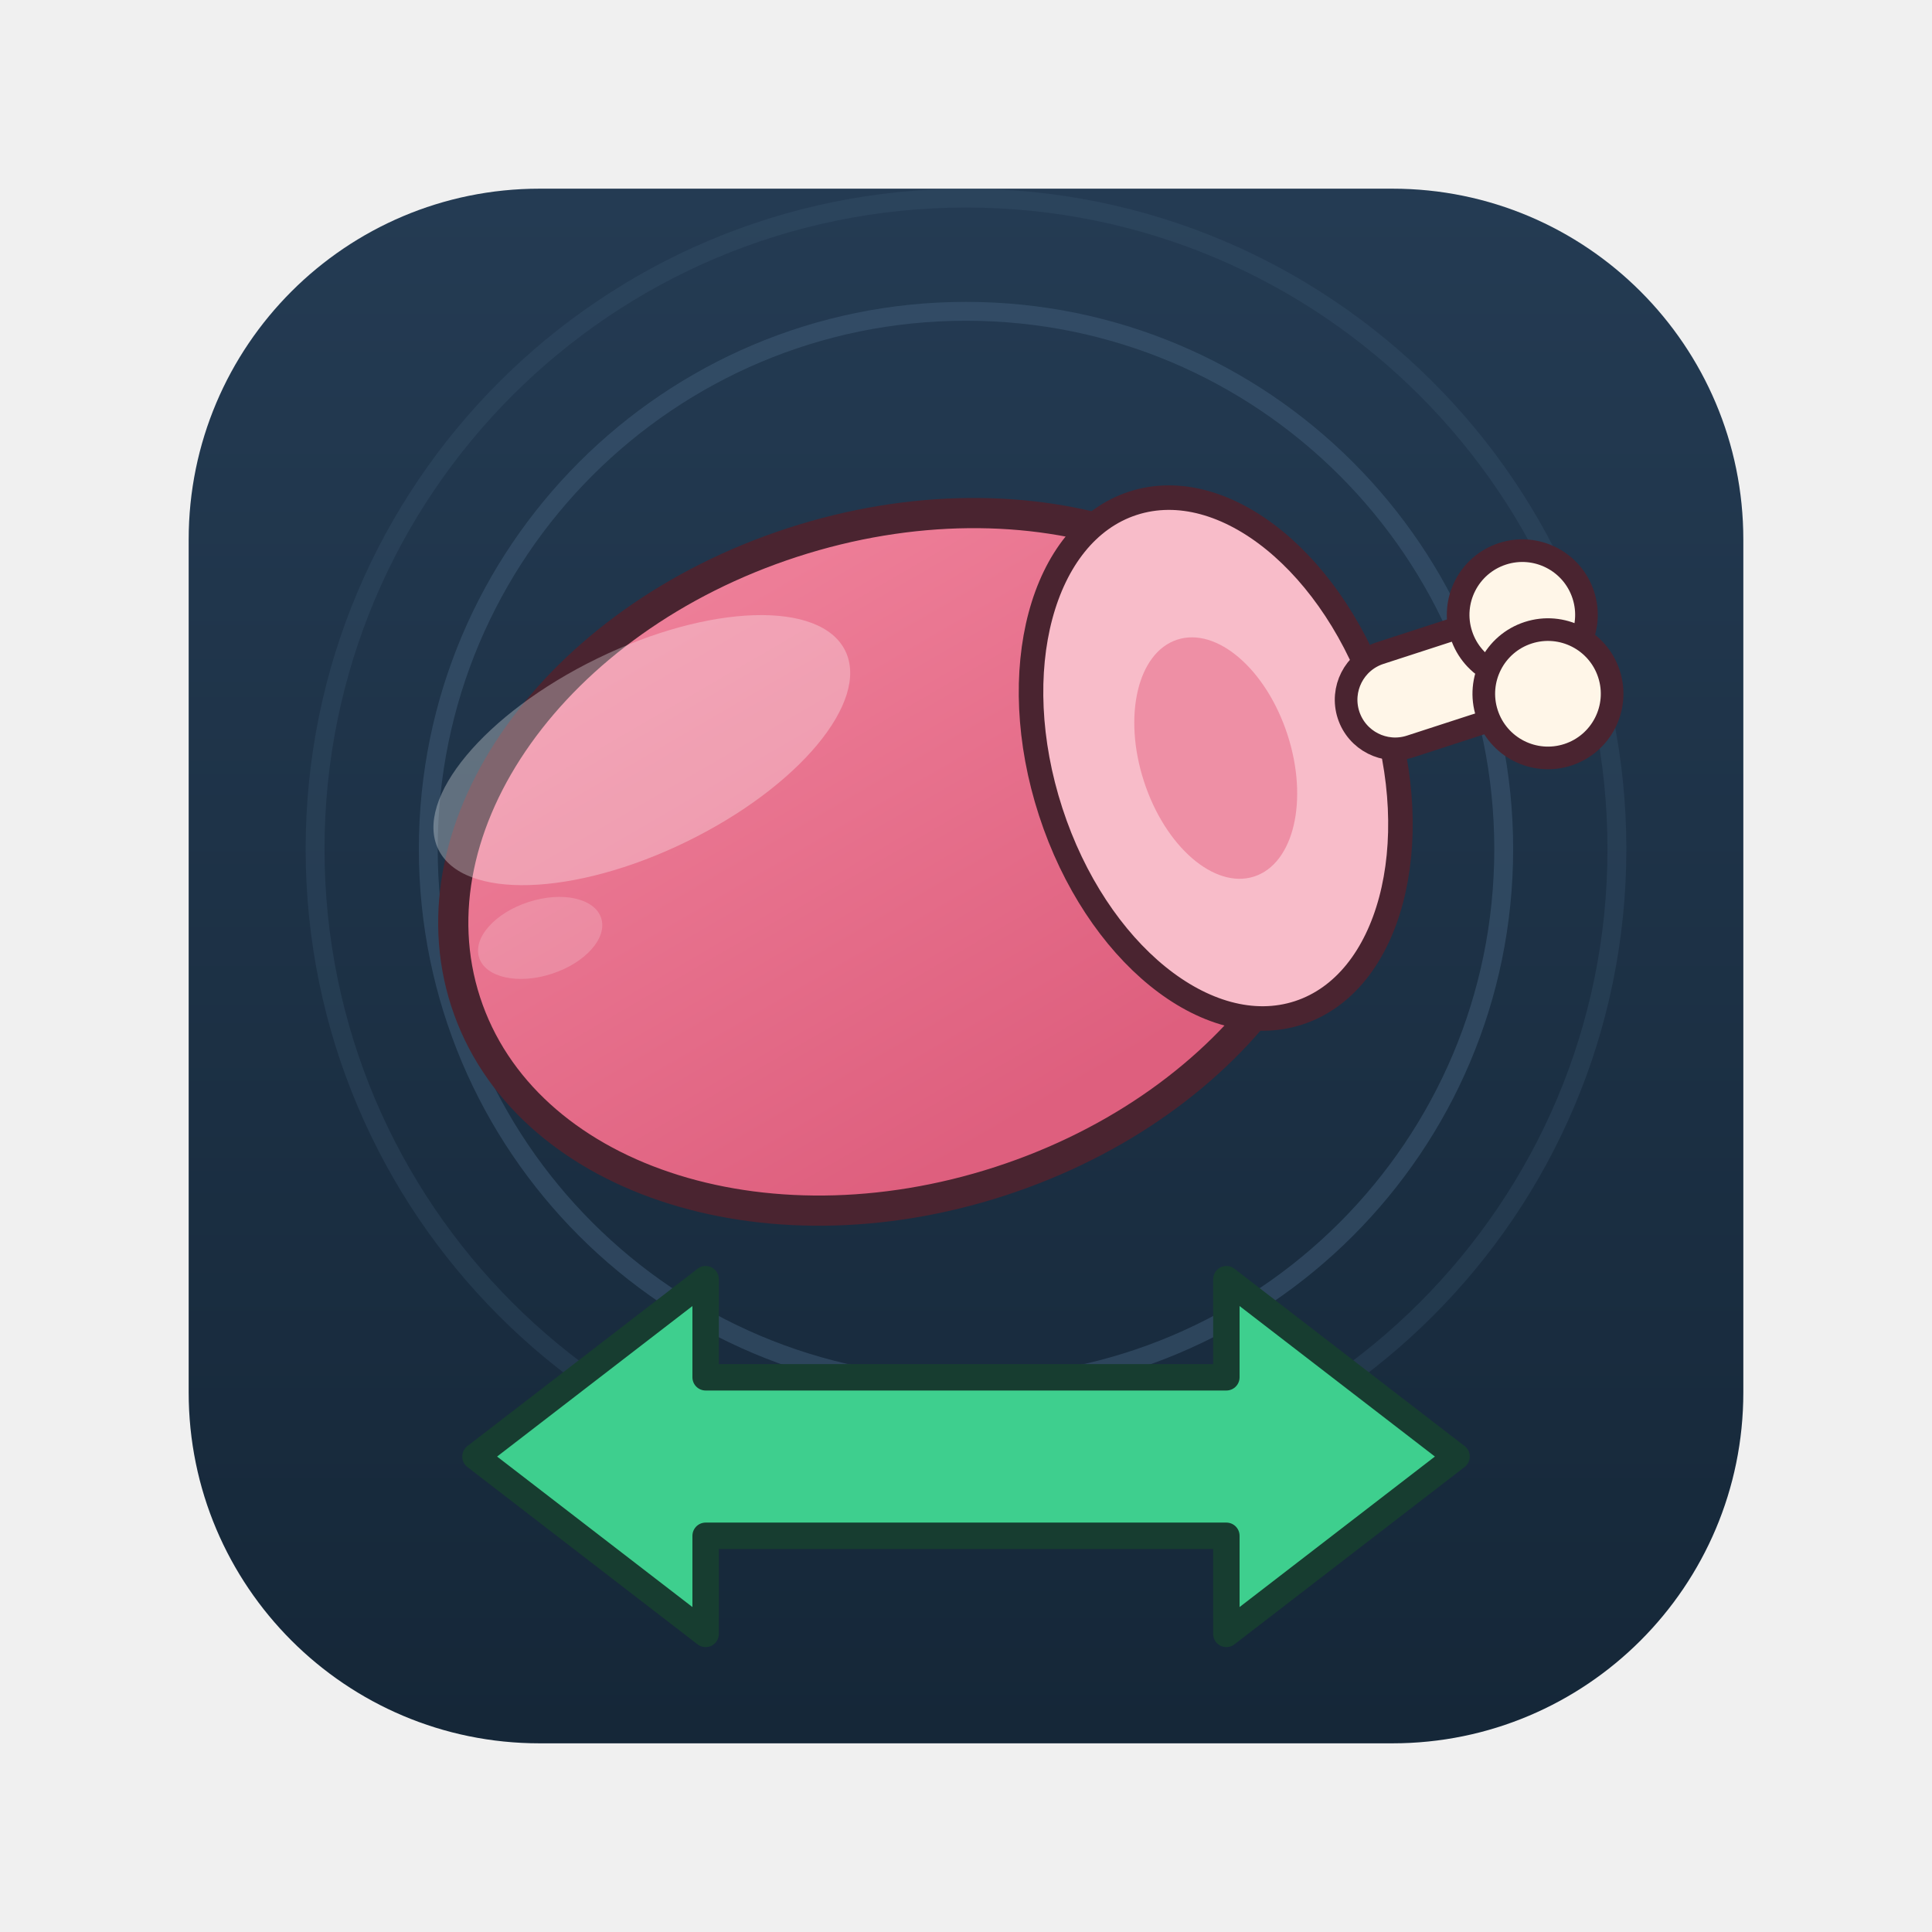
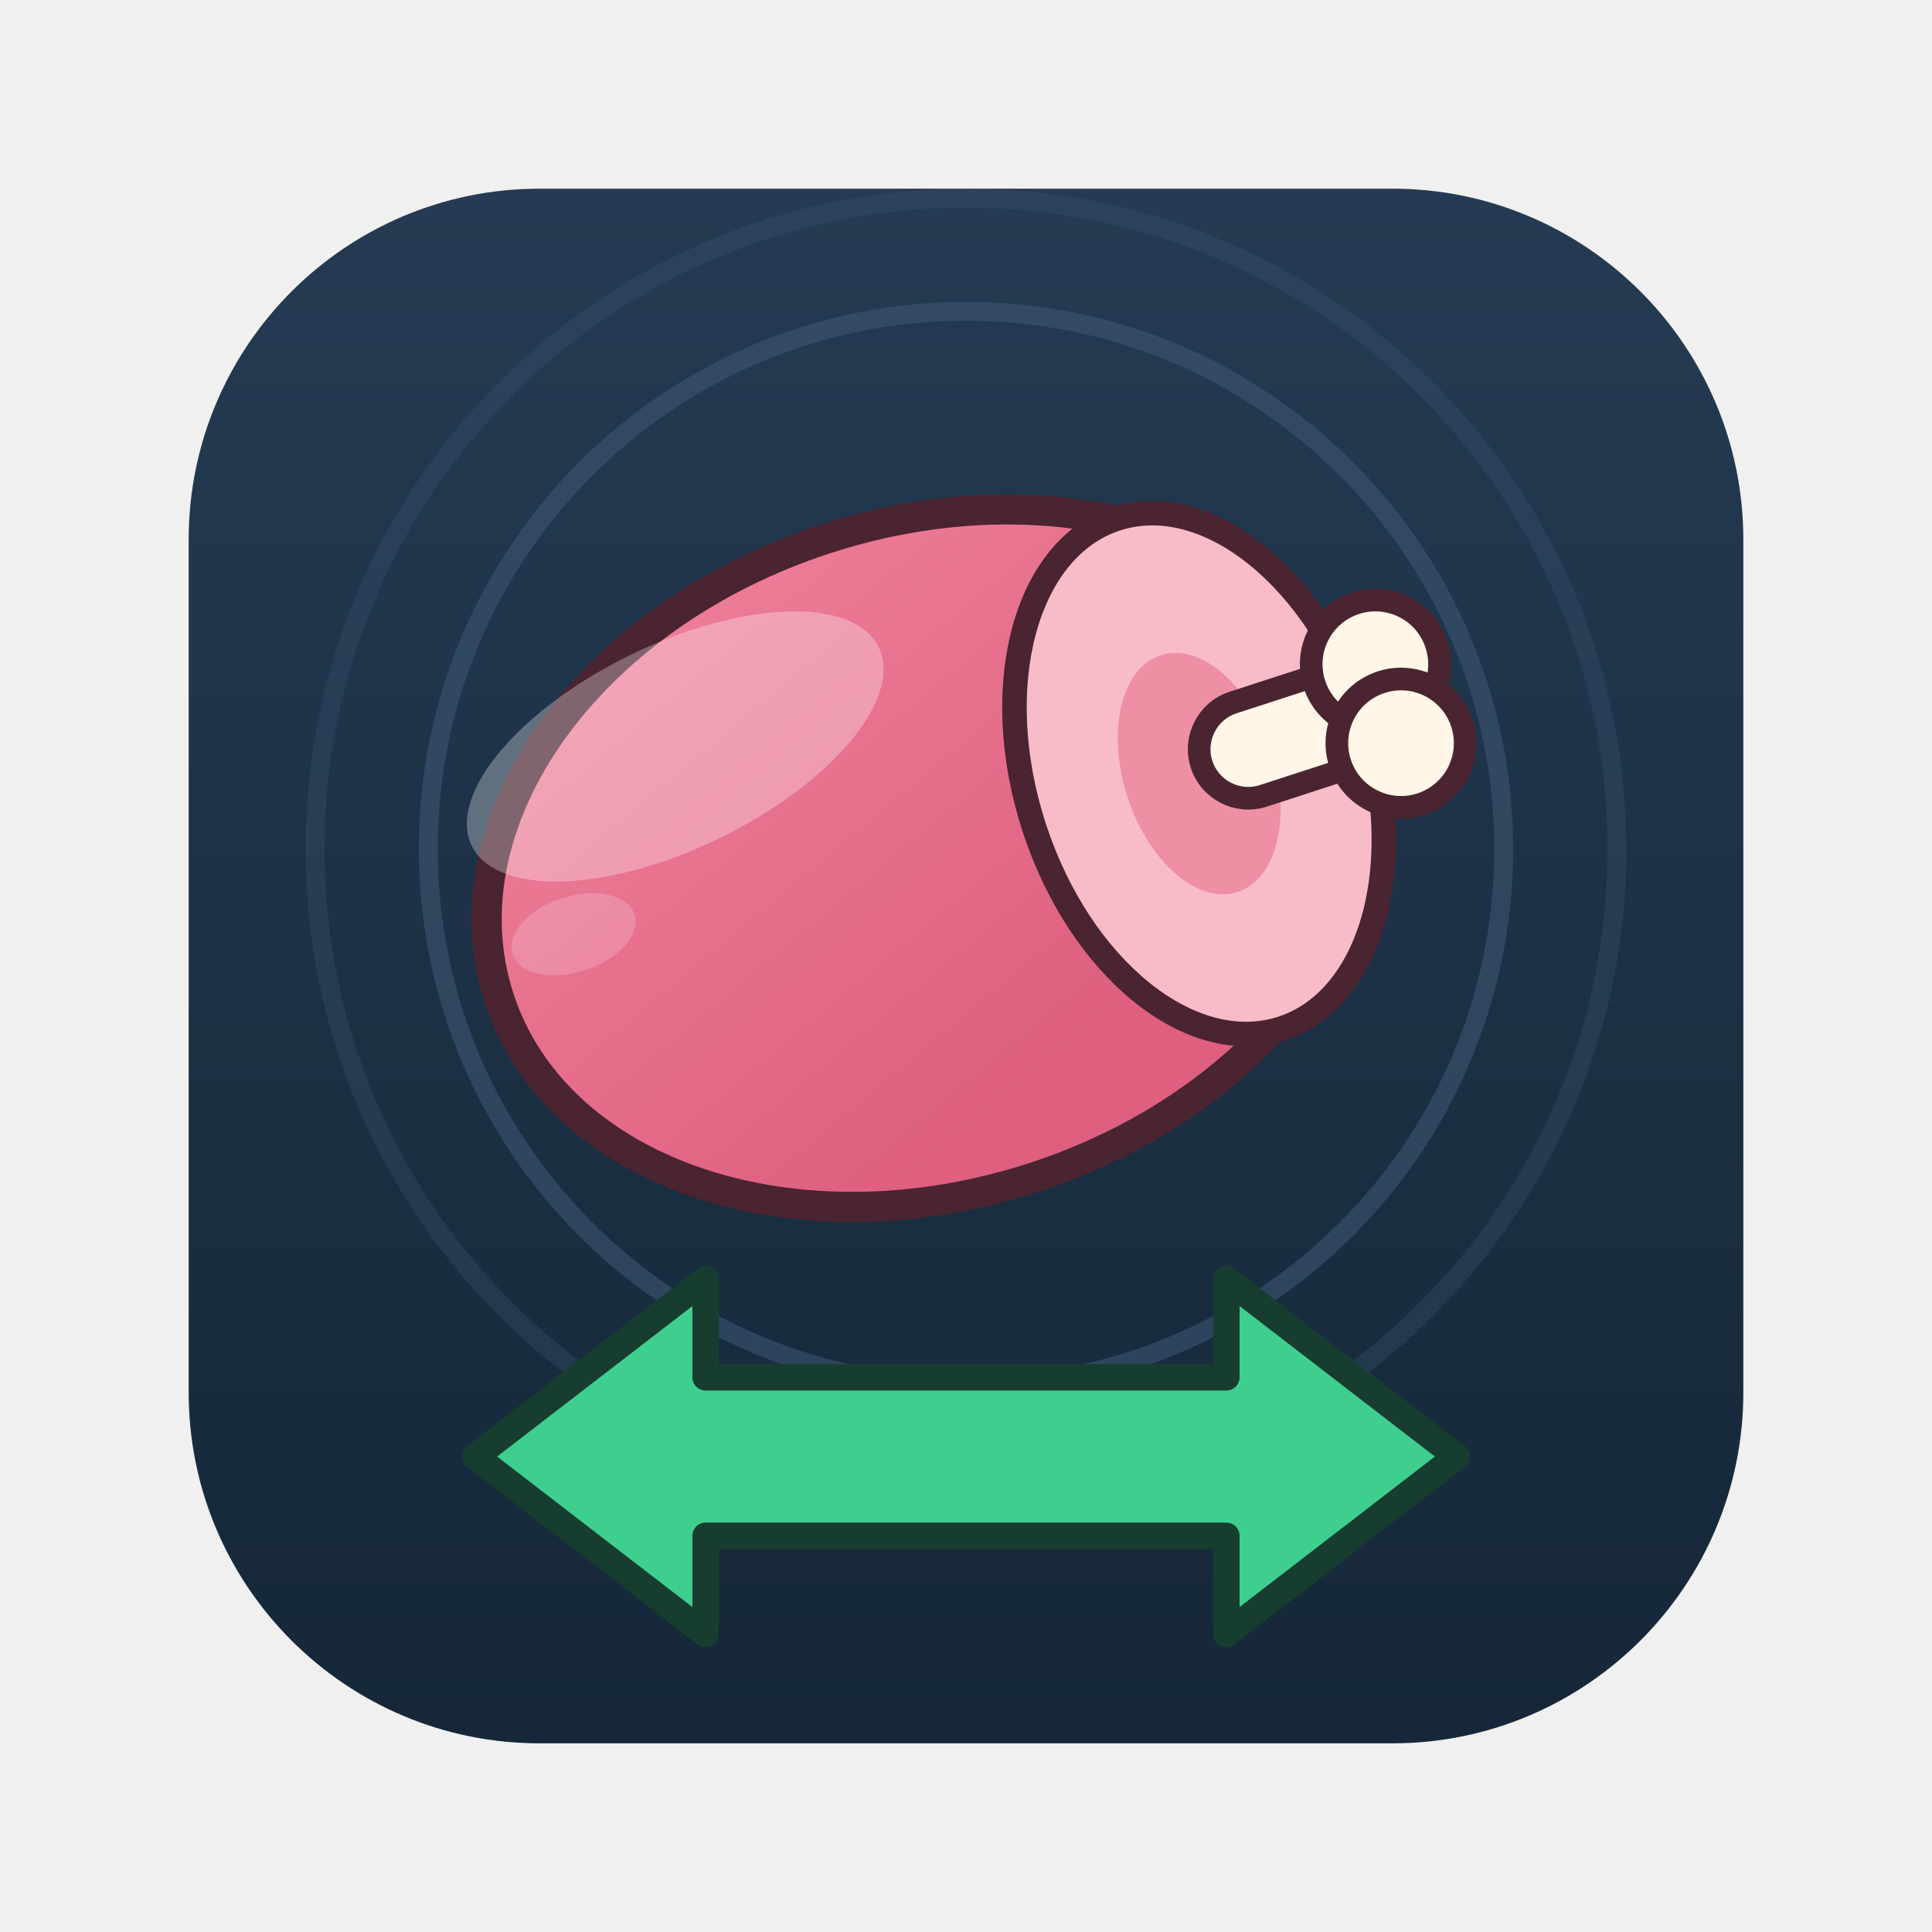
- <svg xmlns="http://www.w3.org/2000/svg" width="1024" height="1024" viewBox="0 0 1024 1024">
+ <svg xmlns="http://www.w3.org/2000/svg" width="100%" height="100%" viewBox="0 0 1024 1024" version="1.1" xml:space="preserve" style="fill-rule:evenodd;clip-rule:evenodd;">
+   <path id="tile" d="M924,286L924,738C924,840.656 840.656,924 738,924L286,924C183.344,924 100,840.656 100,738L100,286C100,183.344 183.344,100 286,100L738,100C840.656,100 924,183.344 924,286Z" style="fill:url(#_Linear1);" />
+   <g opacity="0.55">
+     <circle cx="512" cy="450" r="285" style="fill:none;stroke:rgb(62,90,117);stroke-width:10px;" />
+     <circle cx="512" cy="450" r="345" style="fill:none;stroke:rgb(62,90,117);stroke-opacity:0.5;stroke-width:10px;" />
+   </g>
+   <g transform="matrix(0.951057,-0.309017,0.309017,0.951057,-129.999,180.241)">
+     <g transform="matrix(1,0,0,1,17.4272,3.61021)">
+       <ellipse cx="490" cy="450" rx="240" ry="178" style="fill:url(#_Linear2);stroke:rgb(74,36,48);stroke-width:16px;" />
+     </g>
+     <g transform="matrix(1,0,0,1,-10.8936,5.10566)">
+       <ellipse cx="668" cy="450" rx="92" ry="142" style="fill:rgb(248,188,201);stroke:rgb(74,36,48);stroke-width:13px;" />
+     </g>
+     <g transform="matrix(1,0,0,1,-10.8936,5.10566)">
+       <ellipse cx="668" cy="450" rx="40" ry="66" style="fill:rgb(232,113,141);fill-opacity:0.6;" />
+     </g>
+     <g transform="matrix(1,0,0,1,-82.1644,0.840657)">
+       <path d="M838,450C838,464.35 826.35,476 812,476L768,476C753.65,476 742,464.35 742,450C742,435.65 753.65,424 768,424L812,424C826.35,424 838,435.65 838,450Z" style="fill:rgb(255,246,232);stroke:rgb(74,36,48);stroke-width:12px;" />
+     </g>
+     <g transform="matrix(1,0,0,1,-82.1644,0.840657)">
+       <circle cx="846" cy="428" r="34" style="fill:rgb(255,246,232);stroke:rgb(74,36,48);stroke-width:12px;" />
+     </g>
+     <g transform="matrix(1,0,0,1,-82.1644,0.840657)">
+       <circle cx="846" cy="472" r="34" style="fill:rgb(255,246,232);stroke:rgb(74,36,48);stroke-width:12px;" />
+     </g>
+     <g transform="matrix(0.990268,-0.139173,0.139173,0.990268,-27.8636,59.9216)">
+       <ellipse cx="380" cy="352" rx="120" ry="54" style="fill:white;fill-opacity:0.3;" />
+     </g>
+     <g transform="matrix(1,0,0,1,17.4272,3.61021)">
+       <ellipse cx="298" cy="430" rx="34" ry="20" style="fill:white;fill-opacity:0.18;" />
+     </g>
+   </g>
+   <path d="M252,772L374,678L374,730L650,730L650,678L772,772L650,866L650,814L374,814L374,866L252,772Z" style="fill:rgb(62,207,142);fill-rule:nonzero;stroke:rgb(23,61,48);stroke-width:14px;stroke-linejoin:round;" />
  <defs>
-     <linearGradient id="bg" x1="0" y1="0" x2="0" y2="1">
-       <stop offset="0" stop-color="#243B53" />
-       <stop offset="1" stop-color="#152738" />
+     <linearGradient id="_Linear1" x1="0" y1="0" x2="1" y2="0" gradientUnits="userSpaceOnUse" gradientTransform="matrix(5.04554e-14,824,-824,5.04554e-14,100,100)">
+       <stop offset="0" style="stop-color:rgb(36,59,83);stop-opacity:1" />
+       <stop offset="1" style="stop-color:rgb(21,39,56);stop-opacity:1" />
    </linearGradient>
-     <linearGradient id="hamg" x1="0" y1="0" x2="0.3" y2="1">
-       <stop offset="0" stop-color="#F0839C" />
-       <stop offset="1" stop-color="#DE5F7E" />
+     <linearGradient id="_Linear2" x1="0" y1="0" x2="1" y2="0" gradientUnits="userSpaceOnUse" gradientTransform="matrix(144,356,-356,144,250,272)">
+       <stop offset="0" style="stop-color:rgb(240,131,156);stop-opacity:1" />
+       <stop offset="1" style="stop-color:rgb(222,95,126);stop-opacity:1" />
    </linearGradient>
  </defs>
-   <rect id="tile" x="100" y="100" width="824" height="824" rx="186" fill="url(#bg)" />
-   <g stroke="#3E5A75" stroke-width="10" fill="none" opacity="0.55">
-     <circle cx="512" cy="450" r="285" />
-     <circle cx="512" cy="450" r="345" opacity="0.5" />
-   </g>
-   <g transform="translate(-16 0) rotate(-18 512 450)">
-     <ellipse cx="490" cy="450" rx="240" ry="178" fill="url(#hamg)" stroke="#4A2430" stroke-width="16" />
-     <ellipse cx="668" cy="450" rx="92" ry="142" fill="#F8BCC9" stroke="#4A2430" stroke-width="13" />
-     <ellipse cx="668" cy="450" rx="40" ry="66" fill="#E8718D" opacity="0.6" />
-     <rect x="742" y="424" width="96" height="52" rx="26" fill="#FFF6E8" stroke="#4A2430" stroke-width="12" />
-     <circle cx="846" cy="428" r="34" fill="#FFF6E8" stroke="#4A2430" stroke-width="12" />
-     <circle cx="846" cy="472" r="34" fill="#FFF6E8" stroke="#4A2430" stroke-width="12" />
-     <ellipse cx="380" cy="352" rx="120" ry="54" fill="#FFFFFF" opacity="0.30" transform="rotate(-8 380 352)" />
-     <ellipse cx="298" cy="430" rx="34" ry="20" fill="#FFFFFF" opacity="0.18" />
-   </g>
-   <path d="M 252 772            L 374 678 L 374 730            L 650 730 L 650 678            L 772 772            L 650 866 L 650 814            L 374 814 L 374 866 Z" fill="#3ECF8E" stroke="#173D30" stroke-width="14" stroke-linejoin="round" />
</svg>
